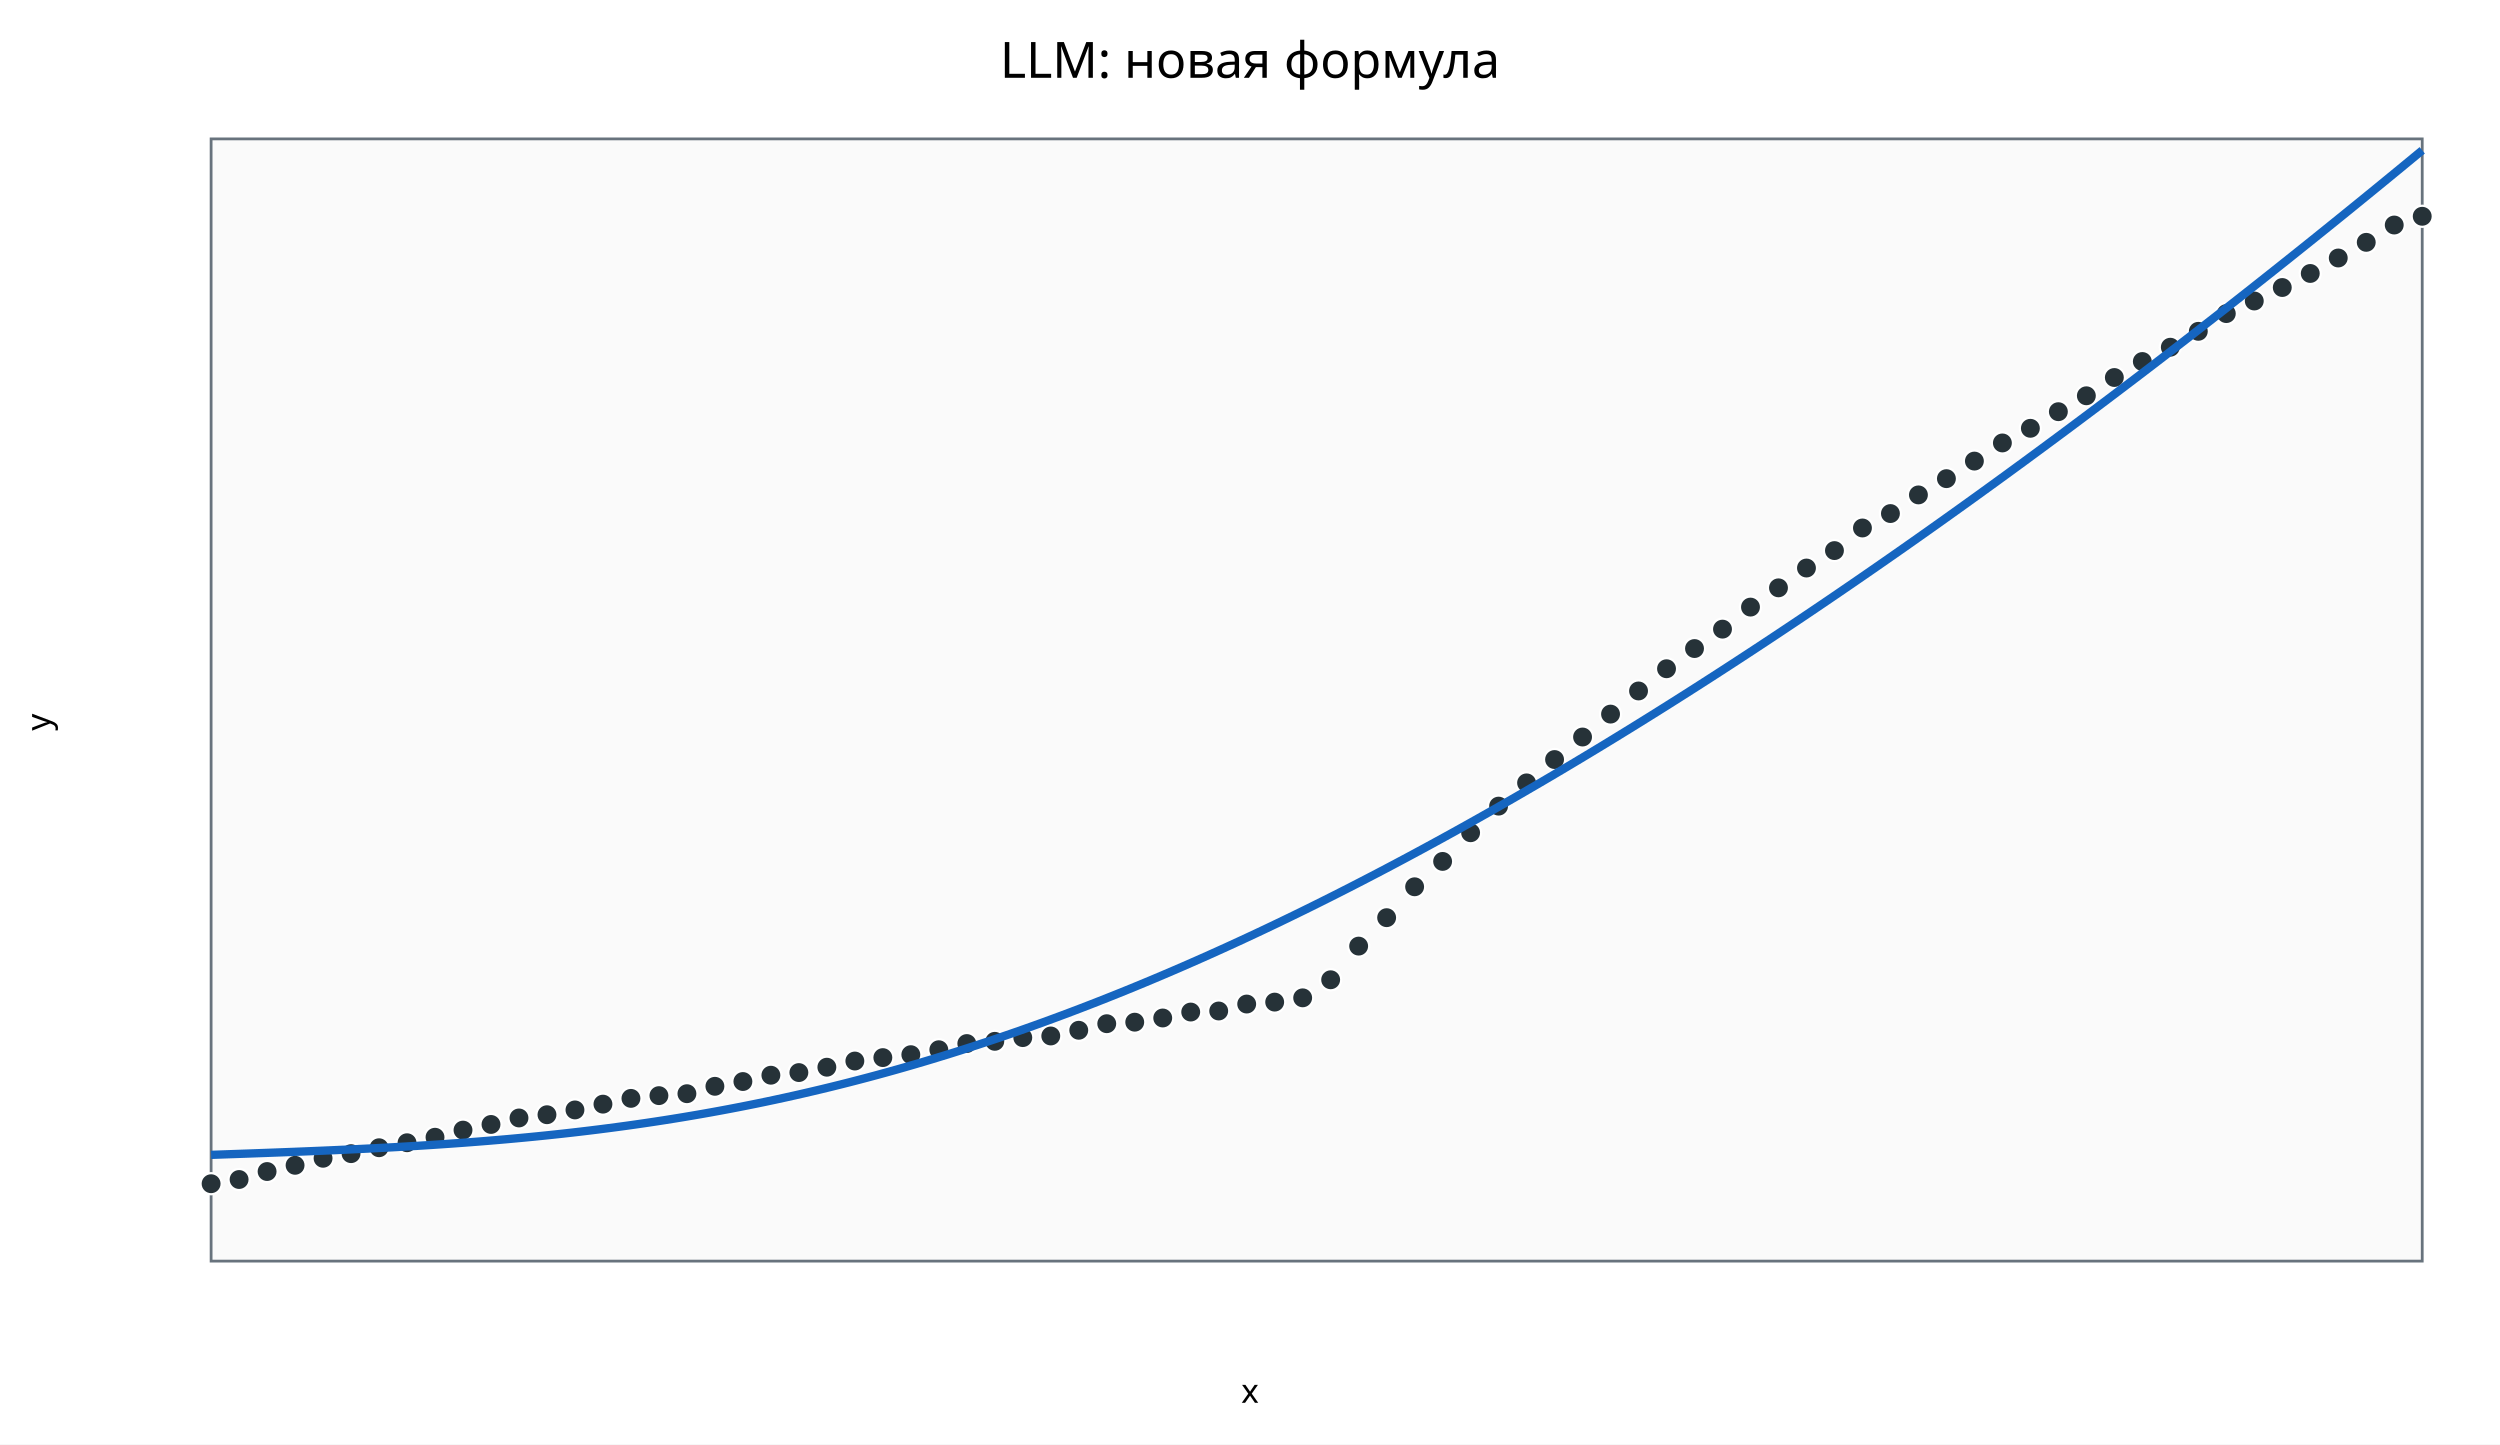
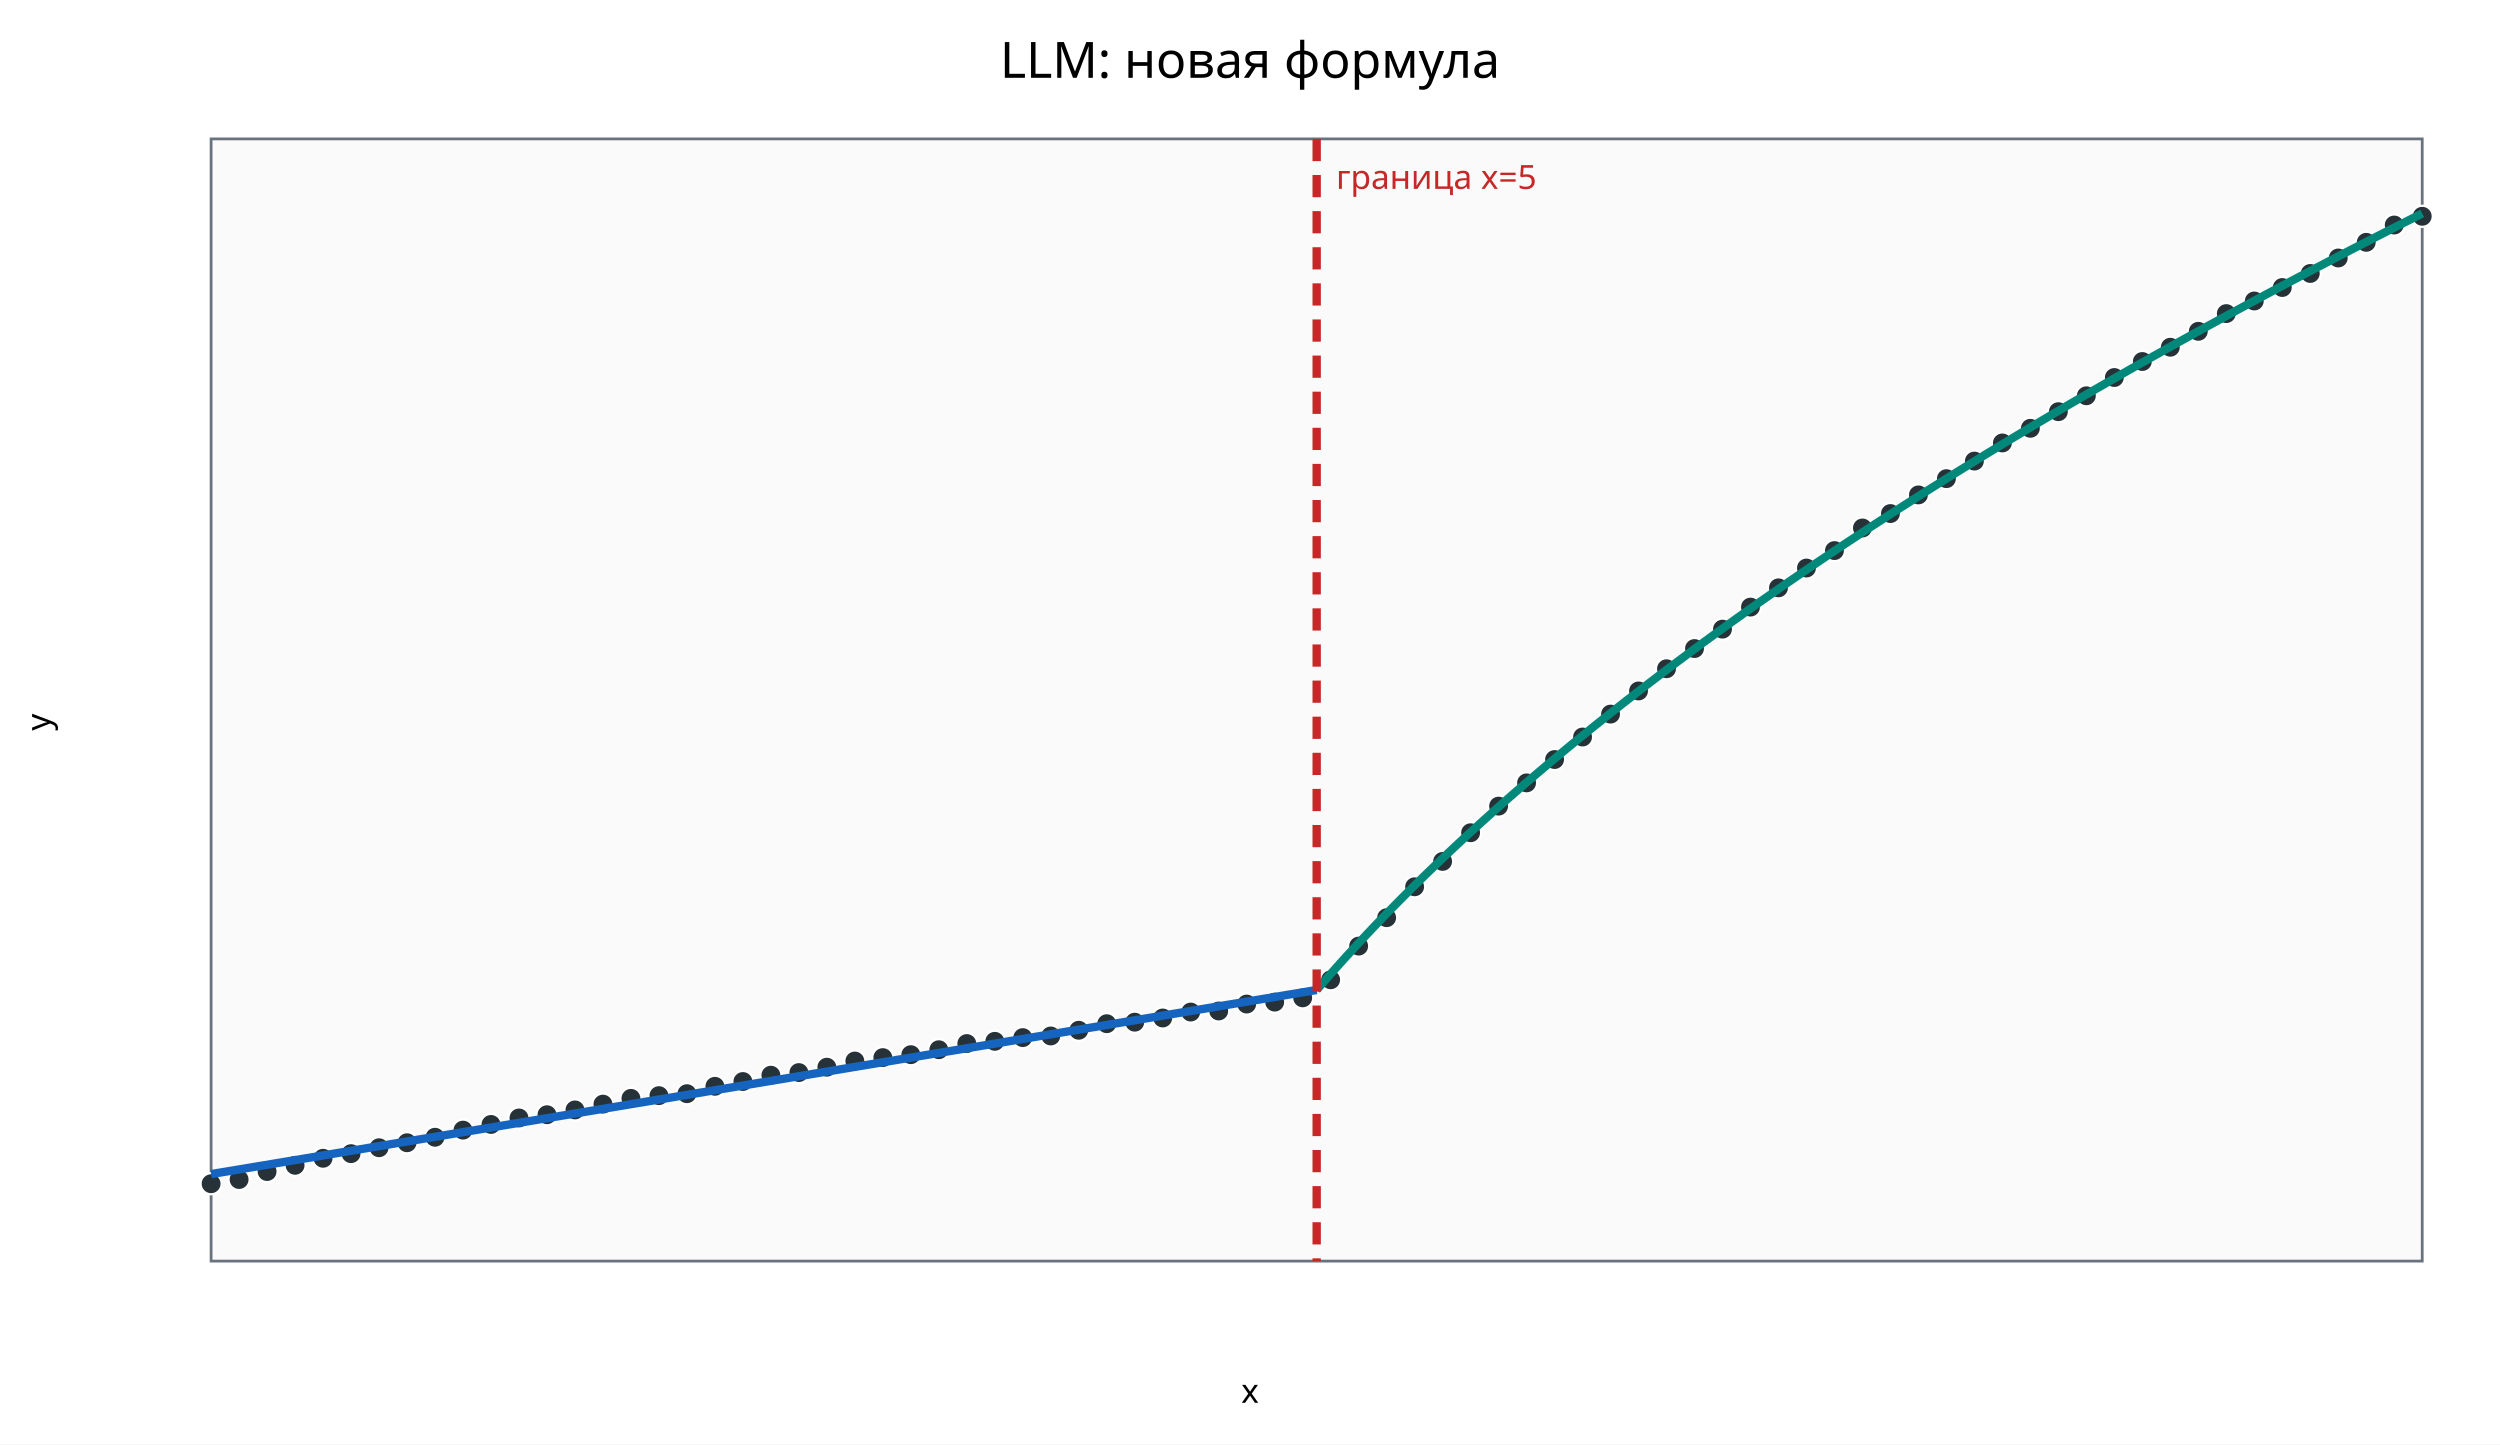
<svg xmlns="http://www.w3.org/2000/svg" width="900" height="520" viewBox="0 0 900 520" role="img">
  <rect width="900" height="520" fill="#ffffff" />
  <rect x="76.0" y="50.0" width="796.0" height="404.0" fill="#fafafa" stroke="#68737d" />
  <text x="450.0" y="28" text-anchor="middle" font-family="sans-serif" font-size="18">LLM: новая формула</text>
  <text x="450.0" y="505" text-anchor="middle" font-family="sans-serif">x</text>
  <text x="18" y="260.0" transform="rotate(-90 18 260.0)" text-anchor="middle" font-family="sans-serif">y</text>
  <circle data-role="observation" cx="76" cy="426.138" r="3.8" fill="#263238" stroke="#ffffff" stroke-width="0.8" />
  <circle data-role="observation" cx="86.076" cy="424.623" r="3.8" fill="#263238" stroke="#ffffff" stroke-width="0.8" />
  <circle data-role="observation" cx="96.152" cy="421.749" r="3.8" fill="#263238" stroke="#ffffff" stroke-width="0.8" />
  <circle data-role="observation" cx="106.228" cy="419.51" r="3.8" fill="#263238" stroke="#ffffff" stroke-width="0.8" />
  <circle data-role="observation" cx="116.304" cy="416.978" r="3.8" fill="#263238" stroke="#ffffff" stroke-width="0.8" />
  <circle data-role="observation" cx="126.38" cy="415.313" r="3.8" fill="#263238" stroke="#ffffff" stroke-width="0.8" />
  <circle data-role="observation" cx="136.456" cy="413.185" r="3.8" fill="#263238" stroke="#ffffff" stroke-width="0.8" />
  <circle data-role="observation" cx="146.532" cy="411.388" r="3.8" fill="#263238" stroke="#ffffff" stroke-width="0.8" />
  <circle data-role="observation" cx="156.608" cy="409.409" r="3.8" fill="#263238" stroke="#ffffff" stroke-width="0.8" />
  <circle data-role="observation" cx="166.684" cy="406.842" r="3.8" fill="#263238" stroke="#ffffff" stroke-width="0.8" />
  <circle data-role="observation" cx="176.76" cy="404.803" r="3.8" fill="#263238" stroke="#ffffff" stroke-width="0.8" />
  <circle data-role="observation" cx="186.835" cy="402.467" r="3.8" fill="#263238" stroke="#ffffff" stroke-width="0.8" />
  <circle data-role="observation" cx="196.911" cy="401.301" r="3.8" fill="#263238" stroke="#ffffff" stroke-width="0.8" />
  <circle data-role="observation" cx="206.987" cy="399.574" r="3.8" fill="#263238" stroke="#ffffff" stroke-width="0.8" />
  <circle data-role="observation" cx="217.063" cy="397.493" r="3.8" fill="#263238" stroke="#ffffff" stroke-width="0.8" />
  <circle data-role="observation" cx="227.139" cy="395.415" r="3.8" fill="#263238" stroke="#ffffff" stroke-width="0.8" />
  <circle data-role="observation" cx="237.215" cy="394.429" r="3.8" fill="#263238" stroke="#ffffff" stroke-width="0.8" />
  <circle data-role="observation" cx="247.291" cy="393.731" r="3.8" fill="#263238" stroke="#ffffff" stroke-width="0.8" />
  <circle data-role="observation" cx="257.367" cy="391.072" r="3.8" fill="#263238" stroke="#ffffff" stroke-width="0.8" />
  <circle data-role="observation" cx="267.443" cy="389.35" r="3.8" fill="#263238" stroke="#ffffff" stroke-width="0.8" />
  <circle data-role="observation" cx="277.519" cy="387.078" r="3.8" fill="#263238" stroke="#ffffff" stroke-width="0.8" />
  <circle data-role="observation" cx="287.595" cy="386.125" r="3.8" fill="#263238" stroke="#ffffff" stroke-width="0.8" />
  <circle data-role="observation" cx="297.671" cy="384.195" r="3.8" fill="#263238" stroke="#ffffff" stroke-width="0.8" />
  <circle data-role="observation" cx="307.747" cy="381.973" r="3.8" fill="#263238" stroke="#ffffff" stroke-width="0.8" />
  <circle data-role="observation" cx="317.823" cy="380.738" r="3.8" fill="#263238" stroke="#ffffff" stroke-width="0.8" />
  <circle data-role="observation" cx="327.899" cy="379.685" r="3.8" fill="#263238" stroke="#ffffff" stroke-width="0.8" />
  <circle data-role="observation" cx="337.975" cy="377.902" r="3.8" fill="#263238" stroke="#ffffff" stroke-width="0.8" />
  <circle data-role="observation" cx="348.051" cy="375.678" r="3.8" fill="#263238" stroke="#ffffff" stroke-width="0.8" />
  <circle data-role="observation" cx="358.127" cy="374.879" r="3.8" fill="#263238" stroke="#ffffff" stroke-width="0.8" />
  <circle data-role="observation" cx="368.202" cy="373.539" r="3.8" fill="#263238" stroke="#ffffff" stroke-width="0.8" />
  <circle data-role="observation" cx="378.279" cy="372.95" r="3.8" fill="#263238" stroke="#ffffff" stroke-width="0.8" />
  <circle data-role="observation" cx="388.354" cy="370.895" r="3.8" fill="#263238" stroke="#ffffff" stroke-width="0.8" />
  <circle data-role="observation" cx="398.43" cy="368.532" r="3.8" fill="#263238" stroke="#ffffff" stroke-width="0.8" />
  <circle data-role="observation" cx="408.506" cy="367.985" r="3.8" fill="#263238" stroke="#ffffff" stroke-width="0.8" />
  <circle data-role="observation" cx="418.582" cy="366.475" r="3.8" fill="#263238" stroke="#ffffff" stroke-width="0.8" />
  <circle data-role="observation" cx="428.658" cy="364.337" r="3.8" fill="#263238" stroke="#ffffff" stroke-width="0.8" />
  <circle data-role="observation" cx="438.734" cy="363.957" r="3.8" fill="#263238" stroke="#ffffff" stroke-width="0.8" />
  <circle data-role="observation" cx="448.81" cy="361.454" r="3.8" fill="#263238" stroke="#ffffff" stroke-width="0.8" />
  <circle data-role="observation" cx="458.886" cy="360.759" r="3.8" fill="#263238" stroke="#ffffff" stroke-width="0.8" />
  <circle data-role="observation" cx="468.962" cy="359.221" r="3.8" fill="#263238" stroke="#ffffff" stroke-width="0.8" />
  <circle data-role="observation" cx="479.038" cy="352.715" r="3.8" fill="#263238" stroke="#ffffff" stroke-width="0.8" />
  <circle data-role="observation" cx="489.114" cy="340.598" r="3.8" fill="#263238" stroke="#ffffff" stroke-width="0.8" />
  <circle data-role="observation" cx="499.19" cy="330.362" r="3.8" fill="#263238" stroke="#ffffff" stroke-width="0.8" />
  <circle data-role="observation" cx="509.266" cy="319.242" r="3.8" fill="#263238" stroke="#ffffff" stroke-width="0.8" />
  <circle data-role="observation" cx="519.342" cy="310.109" r="3.8" fill="#263238" stroke="#ffffff" stroke-width="0.8" />
  <circle data-role="observation" cx="529.418" cy="299.784" r="3.8" fill="#263238" stroke="#ffffff" stroke-width="0.8" />
  <circle data-role="observation" cx="539.494" cy="290.205" r="3.8" fill="#263238" stroke="#ffffff" stroke-width="0.8" />
  <circle data-role="observation" cx="549.57" cy="281.837" r="3.8" fill="#263238" stroke="#ffffff" stroke-width="0.8" />
  <circle data-role="observation" cx="559.646" cy="273.434" r="3.8" fill="#263238" stroke="#ffffff" stroke-width="0.8" />
  <circle data-role="observation" cx="569.721" cy="265.325" r="3.8" fill="#263238" stroke="#ffffff" stroke-width="0.8" />
  <circle data-role="observation" cx="579.798" cy="257.076" r="3.8" fill="#263238" stroke="#ffffff" stroke-width="0.8" />
  <circle data-role="observation" cx="589.873" cy="248.748" r="3.8" fill="#263238" stroke="#ffffff" stroke-width="0.8" />
  <circle data-role="observation" cx="599.949" cy="240.746" r="3.8" fill="#263238" stroke="#ffffff" stroke-width="0.8" />
  <circle data-role="observation" cx="610.025" cy="233.477" r="3.8" fill="#263238" stroke="#ffffff" stroke-width="0.8" />
  <circle data-role="observation" cx="620.101" cy="226.489" r="3.8" fill="#263238" stroke="#ffffff" stroke-width="0.8" />
  <circle data-role="observation" cx="630.177" cy="218.555" r="3.8" fill="#263238" stroke="#ffffff" stroke-width="0.8" />
  <circle data-role="observation" cx="640.253" cy="211.622" r="3.8" fill="#263238" stroke="#ffffff" stroke-width="0.8" />
  <circle data-role="observation" cx="650.329" cy="204.49" r="3.8" fill="#263238" stroke="#ffffff" stroke-width="0.8" />
  <circle data-role="observation" cx="660.405" cy="198.212" r="3.8" fill="#263238" stroke="#ffffff" stroke-width="0.8" />
  <circle data-role="observation" cx="670.481" cy="190.072" r="3.8" fill="#263238" stroke="#ffffff" stroke-width="0.8" />
  <circle data-role="observation" cx="680.557" cy="184.88" r="3.8" fill="#263238" stroke="#ffffff" stroke-width="0.8" />
  <circle data-role="observation" cx="690.633" cy="178.167" r="3.8" fill="#263238" stroke="#ffffff" stroke-width="0.8" />
  <circle data-role="observation" cx="700.709" cy="172.314" r="3.8" fill="#263238" stroke="#ffffff" stroke-width="0.8" />
  <circle data-role="observation" cx="710.785" cy="165.993" r="3.8" fill="#263238" stroke="#ffffff" stroke-width="0.8" />
  <circle data-role="observation" cx="720.861" cy="159.461" r="3.8" fill="#263238" stroke="#ffffff" stroke-width="0.8" />
  <circle data-role="observation" cx="730.937" cy="154.188" r="3.8" fill="#263238" stroke="#ffffff" stroke-width="0.8" />
  <circle data-role="observation" cx="741.013" cy="148.208" r="3.8" fill="#263238" stroke="#ffffff" stroke-width="0.8" />
  <circle data-role="observation" cx="751.089" cy="142.481" r="3.8" fill="#263238" stroke="#ffffff" stroke-width="0.8" />
  <circle data-role="observation" cx="761.165" cy="135.904" r="3.8" fill="#263238" stroke="#ffffff" stroke-width="0.8" />
  <circle data-role="observation" cx="771.24" cy="130.144" r="3.8" fill="#263238" stroke="#ffffff" stroke-width="0.8" />
  <circle data-role="observation" cx="781.317" cy="125.001" r="3.8" fill="#263238" stroke="#ffffff" stroke-width="0.8" />
  <circle data-role="observation" cx="791.392" cy="119.278" r="3.8" fill="#263238" stroke="#ffffff" stroke-width="0.8" />
  <circle data-role="observation" cx="801.468" cy="112.894" r="3.8" fill="#263238" stroke="#ffffff" stroke-width="0.8" />
  <circle data-role="observation" cx="811.544" cy="108.359" r="3.8" fill="#263238" stroke="#ffffff" stroke-width="0.8" />
  <circle data-role="observation" cx="821.62" cy="103.505" r="3.8" fill="#263238" stroke="#ffffff" stroke-width="0.8" />
  <circle data-role="observation" cx="831.696" cy="98.447" r="3.8" fill="#263238" stroke="#ffffff" stroke-width="0.8" />
  <circle data-role="observation" cx="841.772" cy="92.877" r="3.8" fill="#263238" stroke="#ffffff" stroke-width="0.8" />
  <circle data-role="observation" cx="851.848" cy="87.24" r="3.8" fill="#263238" stroke="#ffffff" stroke-width="0.8" />
  <circle data-role="observation" cx="861.924" cy="81.007" r="3.8" fill="#263238" stroke="#ffffff" stroke-width="0.8" />
  <circle data-role="observation" cx="872" cy="77.862" r="3.8" fill="#263238" stroke="#ffffff" stroke-width="0.8" />
-   <polyline data-role="approximation" data-segment="single" points="76,415.748 79.331,415.632 82.661,415.515 85.992,415.398 89.322,415.279 92.653,415.159 95.983,415.038 99.314,414.914 102.644,414.788 105.975,414.659 109.305,414.526 112.636,414.39 115.966,414.251 119.297,414.107 122.628,413.958 125.958,413.804 129.289,413.645 132.619,413.481 135.95,413.31 139.28,413.133 142.611,412.949 145.941,412.758 149.272,412.56 152.602,412.354 155.933,412.14 159.264,411.918 162.594,411.686 165.925,411.446 169.255,411.196 172.586,410.937 175.916,410.668 179.247,410.388 182.577,410.098 185.908,409.796 189.238,409.483 192.569,409.159 195.9,408.823 199.23,408.475 202.561,408.115 205.891,407.742 209.222,407.356 212.552,406.956 215.883,406.544 219.213,406.117 222.544,405.677 225.875,405.223 229.205,404.754 232.536,404.27 235.866,403.772 239.197,403.259 242.527,402.731 245.858,402.187 249.188,401.627 252.519,401.052 255.849,400.462 259.18,399.855 262.51,399.232 265.841,398.592 269.171,397.936 272.502,397.264 275.833,396.575 279.163,395.869 282.494,395.147 285.824,394.407 289.155,393.651 292.485,392.877 295.816,392.087 299.146,391.279 302.477,390.454 305.808,389.611 309.138,388.751 312.469,387.875 315.799,386.98 319.13,386.068 322.46,385.139 325.791,384.193 329.121,383.229 332.452,382.248 335.782,381.25 339.113,380.235 342.443,379.202 345.774,378.152 349.105,377.085 352.435,376.001 355.766,374.9 359.096,373.782 362.427,372.647 365.757,371.495 369.088,370.326 372.418,369.141 375.749,367.939 379.079,366.72 382.41,365.485 385.741,364.234 389.071,362.966 392.402,361.682 395.732,360.382 399.063,359.066 402.393,357.734 405.724,356.387 409.054,355.023 412.385,353.644 415.716,352.25 419.046,350.84 422.377,349.415 425.707,347.975 429.038,346.519 432.368,345.049 435.699,343.564 439.029,342.064 442.36,340.549 445.69,339.02 449.021,337.476 452.351,335.919 455.682,334.347 459.013,332.76 462.343,331.16 465.674,329.546 469.004,327.919 472.335,326.277 475.665,324.622 478.996,322.954 482.326,321.272 485.657,319.577 488.987,317.869 492.318,316.148 495.649,314.414 498.979,312.668 502.31,310.908 505.64,309.136 508.971,307.351 512.301,305.554 515.632,303.745 518.962,301.923 522.293,300.09 525.623,298.244 528.954,296.386 532.284,294.517 535.615,292.636 538.946,290.743 542.276,288.838 545.607,286.923 548.937,284.995 552.268,283.057 555.598,281.107 558.929,279.146 562.259,277.174 565.59,275.191 568.92,273.197 572.251,271.193 575.582,269.178 578.912,267.152 582.243,265.115 585.573,263.068 588.904,261.011 592.234,258.943 595.565,256.865 598.895,254.777 602.226,252.679 605.557,250.57 608.887,248.452 612.218,246.323 615.548,244.185 618.879,242.038 622.209,239.88 625.54,237.713 628.87,235.536 632.201,233.35 635.531,231.154 638.862,228.949 642.192,226.734 645.523,224.51 648.854,222.277 652.184,220.035 655.515,217.784 658.845,215.524 662.176,213.254 665.506,210.976 668.837,208.689 672.167,206.393 675.498,204.088 678.828,201.775 682.159,199.453 685.49,197.122 688.82,194.783 692.151,192.435 695.481,190.079 698.812,187.714 702.142,185.341 705.473,182.959 708.803,180.57 712.134,178.172 715.464,175.765 718.795,173.351 722.125,170.929 725.456,168.498 728.787,166.059 732.117,163.613 735.448,161.158 738.778,158.696 742.109,156.226 745.439,153.748 748.77,151.262 752.1,148.768 755.431,146.267 758.761,143.757 762.092,141.241 765.423,138.717 768.753,136.185 772.084,133.645 775.414,131.099 778.745,128.544 782.075,125.982 785.406,123.413 788.736,120.837 792.067,118.253 795.398,115.662 798.728,113.063 802.059,110.457 805.389,107.845 808.72,105.225 812.05,102.597 815.381,99.963 818.711,97.322 822.042,94.673 825.372,92.018 828.703,89.356 832.034,86.686 835.364,84.01 838.695,81.326 842.025,78.636 845.356,75.939 848.686,73.235 852.017,70.525 855.347,67.807 858.678,65.083 862.008,62.352 865.339,59.615 868.669,56.87 872,54.119" fill="none" stroke="#1565c0" stroke-width="3" />
+   <polyline data-role="approximation" data-segment="left" points="76,422.668 77.665,422.39 79.331,422.113 80.996,421.836 82.661,421.559 84.326,421.282 85.992,421.005 87.657,420.728 89.322,420.45 90.987,420.173 92.653,419.896 94.318,419.619 95.983,419.342 97.648,419.065 99.314,418.788 100.979,418.51 102.644,418.233 104.31,417.956 105.975,417.679 107.64,417.402 109.305,417.124 110.971,416.847 112.636,416.57 114.301,416.293 115.966,416.016 117.632,415.738 119.297,415.461 120.962,415.184 122.628,414.907 124.293,414.63 125.958,414.353 127.623,414.075 129.289,413.798 130.954,413.521 132.619,413.244 134.285,412.967 135.95,412.69 137.615,412.412 139.28,412.135 140.946,411.858 142.611,411.581 144.276,411.303 145.941,411.026 147.607,410.749 149.272,410.472 150.937,410.195 152.602,409.918 154.268,409.64 155.933,409.363 157.598,409.086 159.264,408.809 160.929,408.531 162.594,408.254 164.259,407.977 165.925,407.7 167.59,407.423 169.255,407.145 170.921,406.868 172.586,406.591 174.251,406.314 175.916,406.036 177.582,405.759 179.247,405.482 180.912,405.205 182.577,404.928 184.243,404.65 185.908,404.373 187.573,404.096 189.238,403.819 190.904,403.541 192.569,403.264 194.234,402.987 195.9,402.71 197.565,402.433 199.23,402.155 200.895,401.878 202.561,401.601 204.226,401.324 205.891,401.046 207.556,400.769 209.222,400.492 210.887,400.215 212.552,399.937 214.218,399.66 215.883,399.383 217.548,399.106 219.213,398.828 220.879,398.551 222.544,398.274 224.209,397.997 225.875,397.719 227.54,397.442 229.205,397.165 230.87,396.888 232.536,396.61 234.201,396.333 235.866,396.056 237.531,395.779 239.197,395.501 240.862,395.224 242.527,394.947 244.192,394.67 245.858,394.392 247.523,394.115 249.188,393.838 250.854,393.56 252.519,393.283 254.184,393.006 255.849,392.729 257.515,392.451 259.18,392.174 260.845,391.897 262.51,391.62 264.176,391.342 265.841,391.065 267.506,390.788 269.171,390.51 270.837,390.233 272.502,389.956 274.167,389.678 275.833,389.401 277.498,389.124 279.163,388.847 280.829,388.569 282.494,388.292 284.159,388.015 285.824,387.737 287.49,387.46 289.155,387.183 290.82,386.906 292.485,386.628 294.151,386.351 295.816,386.074 297.481,385.796 299.146,385.519 300.812,385.242 302.477,384.964 304.142,384.687 305.808,384.41 307.473,384.132 309.138,383.855 310.803,383.578 312.469,383.3 314.134,383.023 315.799,382.746 317.464,382.469 319.13,382.191 320.795,381.914 322.46,381.637 324.125,381.359 325.791,381.082 327.456,380.805 329.121,380.527 330.787,380.25 332.452,379.973 334.117,379.695 335.782,379.418 337.448,379.141 339.113,378.863 340.778,378.586 342.443,378.309 344.109,378.031 345.774,377.754 347.439,377.477 349.105,377.199 350.77,376.922 352.435,376.645 354.1,376.367 355.766,376.09 357.431,375.812 359.096,375.535 360.762,375.258 362.427,374.981 364.092,374.703 365.757,374.426 367.423,374.148 369.088,373.871 370.753,373.594 372.418,373.316 374.084,373.039 375.749,372.762 377.414,372.484 379.079,372.207 380.745,371.93 382.41,371.652 384.075,371.375 385.741,371.098 387.406,370.82 389.071,370.543 390.736,370.265 392.402,369.988 394.067,369.711 395.732,369.433 397.397,369.156 399.063,368.878 400.728,368.601 402.393,368.324 404.059,368.046 405.724,367.769 407.389,367.492 409.054,367.214 410.72,366.937 412.385,366.659 414.05,366.382 415.716,366.105 417.381,365.827 419.046,365.55 420.711,365.272 422.377,364.995 424.042,364.718 425.707,364.44 427.372,364.163 429.038,363.885 430.703,363.608 432.368,363.331 434.034,363.053 435.699,362.776 437.364,362.498 439.029,362.221 440.695,361.944 442.36,361.666 444.025,361.389 445.69,361.111 447.356,360.834 449.021,360.557 450.686,360.279 452.351,360.002 454.017,359.724 455.682,359.447 457.347,359.17 459.013,358.892 460.678,358.615 462.343,358.337 464.008,358.06 465.674,357.783 467.339,357.505 469.004,357.228 470.67,356.95 472.335,356.673 474,356.395" fill="none" stroke="#1565c0" stroke-width="3" />
+   <polyline data-role="approximation" data-segment="right" points="474,356.395 475.665,354.47 477.33,352.562 478.996,350.67 480.661,348.794 482.326,346.934 483.992,345.089 485.657,343.26 487.322,341.445 488.987,339.644 490.653,337.858 492.318,336.085 493.983,334.325 495.649,332.578 497.314,330.844 498.979,329.123 500.644,327.413 502.31,325.716 503.975,324.03 505.64,322.356 507.305,320.693 508.971,319.041 510.636,317.4 512.301,315.769 513.966,314.149 515.632,312.539 517.297,310.939 518.962,309.349 520.628,307.768 522.293,306.197 523.958,304.635 525.623,303.083 527.289,301.539 528.954,300.004 530.619,298.478 532.284,296.96 533.95,295.451 535.615,293.95 537.28,292.457 538.946,290.972 540.611,289.495 542.276,288.025 543.941,286.564 545.607,285.109 547.272,283.662 548.937,282.223 550.602,280.79 552.268,279.365 553.933,277.946 555.598,276.535 557.264,275.13 558.929,273.732 560.594,272.34 562.259,270.955 563.925,269.576 565.59,268.203 567.255,266.837 568.92,265.477 570.586,264.123 572.251,262.775 573.916,261.432 575.582,260.096 577.247,258.765 578.912,257.44 580.577,256.12 582.243,254.806 583.908,253.498 585.573,252.195 587.239,250.897 588.904,249.604 590.569,248.317 592.234,247.035 593.9,245.758 595.565,244.485 597.23,243.218 598.895,241.956 600.561,240.698 602.226,239.446 603.891,238.198 605.557,236.954 607.222,235.716 608.887,234.481 610.552,233.252 612.218,232.027 613.883,230.806 615.548,229.59 617.213,228.378 618.879,227.17 620.544,225.966 622.209,224.767 623.875,223.572 625.54,222.381 627.205,221.194 628.87,220.011 630.536,218.832 632.201,217.657 633.866,216.486 635.531,215.318 637.197,214.155 638.862,212.995 640.527,211.839 642.192,210.687 643.858,209.539 645.523,208.394 647.188,207.252 648.854,206.115 650.519,204.981 652.184,203.85 653.849,202.723 655.515,201.599 657.18,200.479 658.845,199.362 660.51,198.248 662.176,197.138 663.841,196.031 665.506,194.928 667.172,193.827 668.837,192.73 670.502,191.636 672.167,190.545 673.833,189.457 675.498,188.373 677.163,187.291 678.828,186.212 680.494,185.137 682.159,184.064 683.824,182.995 685.49,181.928 687.155,180.864 688.82,179.804 690.485,178.746 692.151,177.691 693.816,176.638 695.481,175.589 697.146,174.542 698.812,173.498 700.477,172.457 702.142,171.419 703.808,170.383 705.473,169.35 707.138,168.32 708.803,167.292 710.469,166.267 712.134,165.244 713.799,164.224 715.464,163.207 717.13,162.192 718.795,161.179 720.46,160.169 722.125,159.162 723.791,158.157 725.456,157.155 727.121,156.155 728.787,155.157 730.452,154.162 732.117,153.169 733.782,152.178 735.448,151.19 737.113,150.204 738.778,149.22 740.443,148.239 742.109,147.26 743.774,146.284 745.439,145.309 747.105,144.337 748.77,143.367 750.435,142.399 752.1,141.433 753.766,140.47 755.431,139.508 757.096,138.549 758.761,137.592 760.427,136.637 762.092,135.684 763.757,134.734 765.423,133.785 767.088,132.838 768.753,131.894 770.418,130.951 772.084,130.011 773.749,129.072 775.414,128.136 777.08,127.201 778.745,126.268 780.41,125.338 782.075,124.409 783.741,123.482 785.406,122.557 787.071,121.634 788.736,120.713 790.402,119.794 792.067,118.877 793.732,117.961 795.398,117.048 797.063,116.136 798.728,115.226 800.393,114.318 802.059,113.412 803.724,112.507 805.389,111.604 807.054,110.704 808.72,109.804 810.385,108.907 812.05,108.011 813.716,107.117 815.381,106.225 817.046,105.334 818.711,104.446 820.377,103.558 822.042,102.673 823.707,101.789 825.372,100.907 827.038,100.027 828.703,99.148 830.368,98.271 832.034,97.395 833.699,96.521 835.364,95.649 837.029,94.778 838.695,93.909 840.36,93.041 842.025,92.175 843.69,91.311 845.356,90.448 847.021,89.587 848.686,88.727 850.351,87.869 852.017,87.012 853.682,86.157 855.347,85.303 857.013,84.451 858.678,83.6 860.343,82.751 862.008,81.904 863.674,81.057 865.339,80.213 867.004,79.369 868.669,78.527 870.335,77.687 872,76.848" fill="none" stroke="#00897b" stroke-width="3" />
+   <line data-role="interval-boundary" x1="474" x2="474" y1="50.0" y2="454.0" stroke="#c62828" stroke-width="3" stroke-dasharray="8 5" />
+   <text x="481" y="68.0" fill="#c62828" font-family="sans-serif">граница x=5</text>
</svg>
